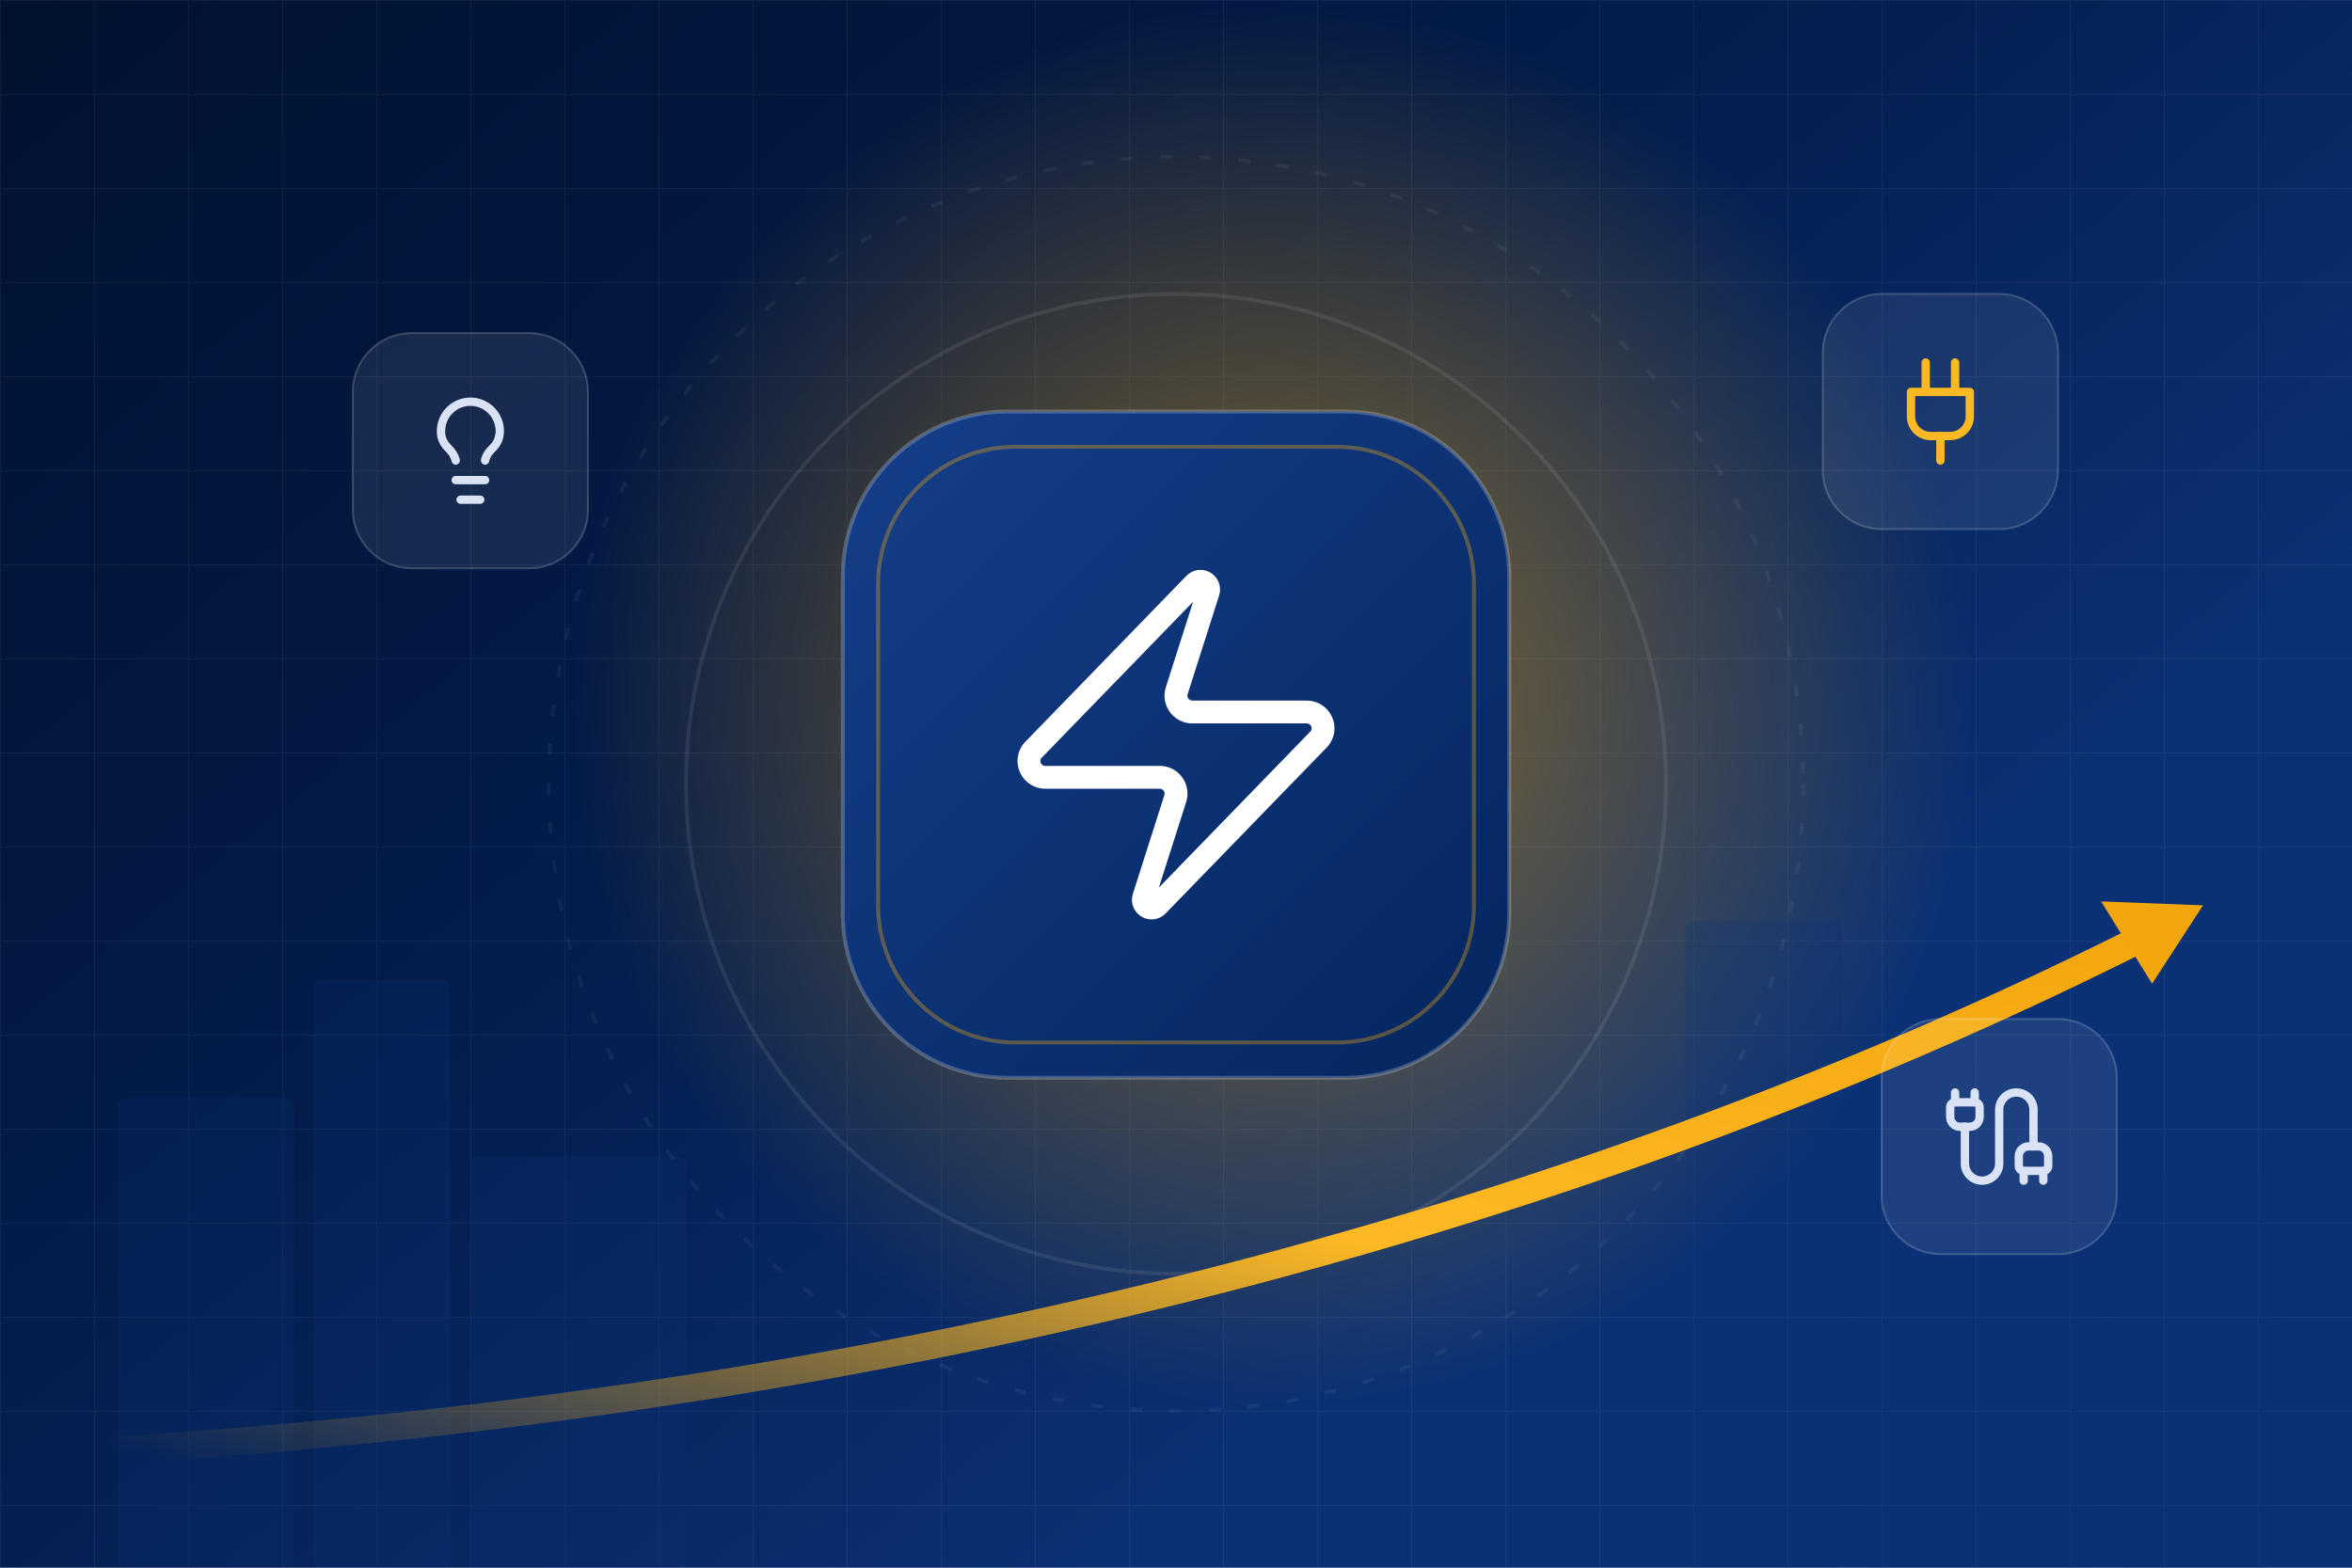
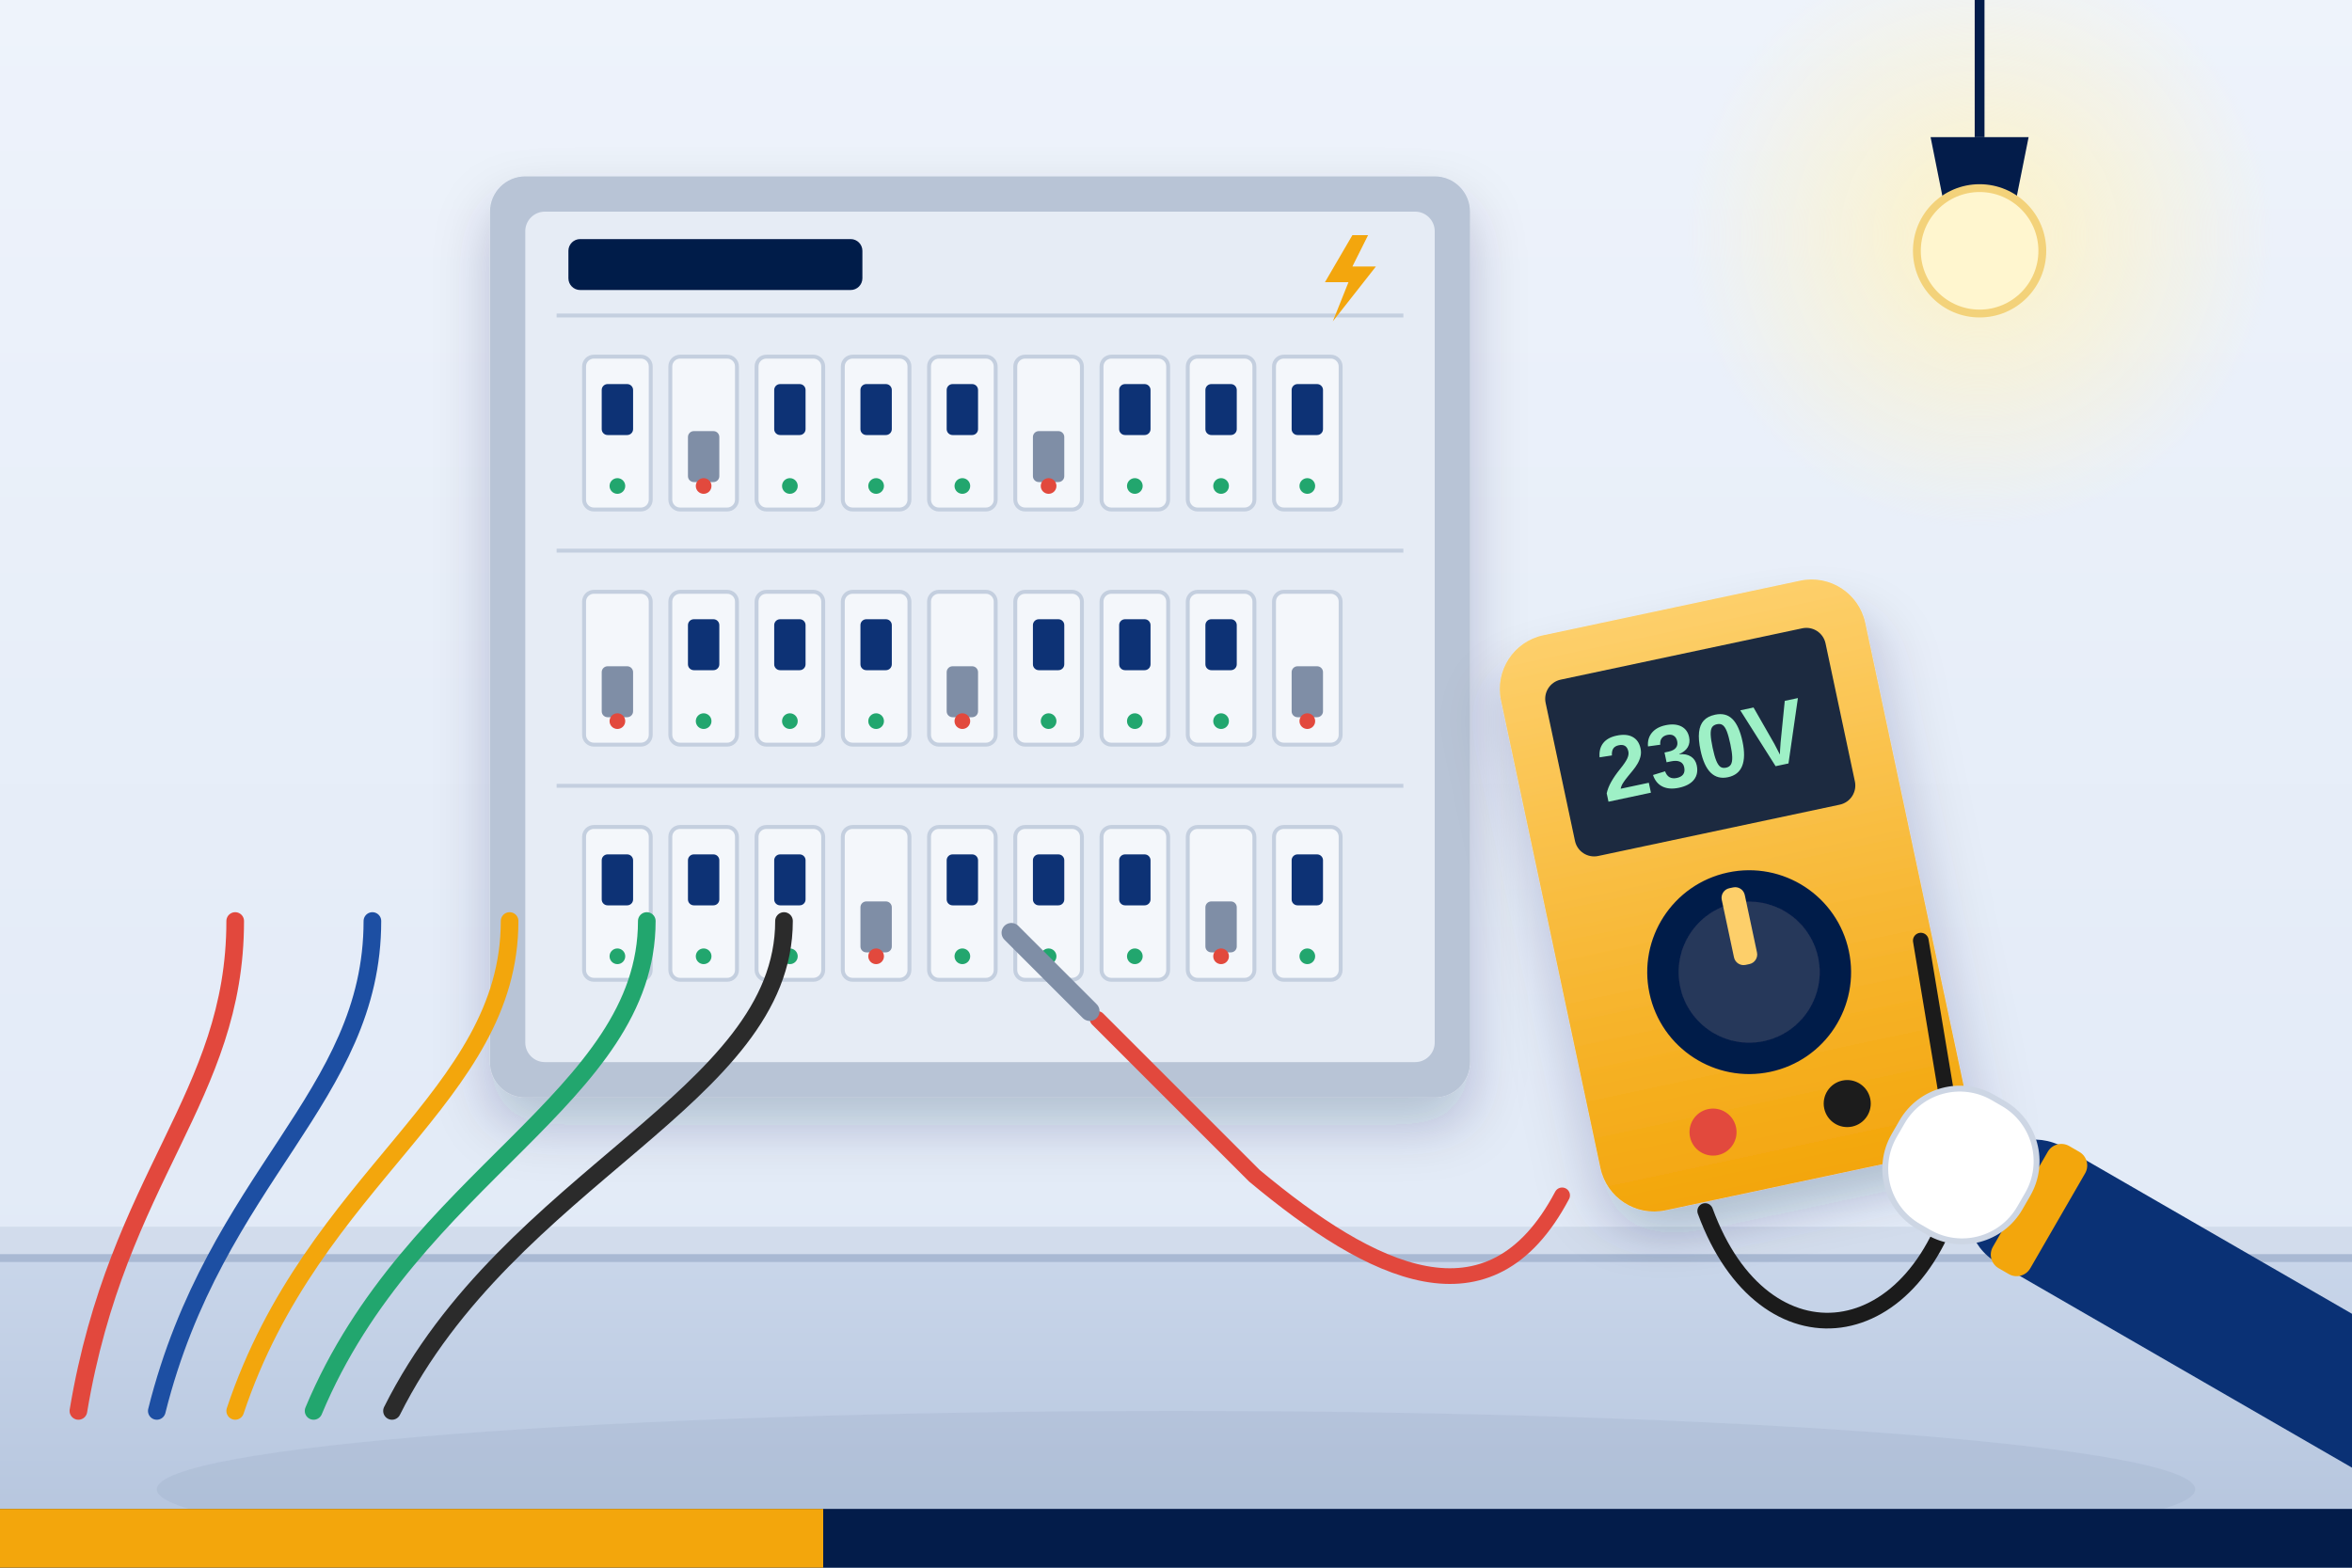
<svg xmlns="http://www.w3.org/2000/svg" viewBox="0 0 1200 800" role="img" aria-label="electrical services illustration">
  <defs>
-     <linearGradient id="bg" gradientTransform="rotate(40)">
-       <stop offset="0" stop-color="#02112f" />
-       <stop offset="0.55" stop-color="#031c4a" />
-       <stop offset="1" stop-color="#0a3175" />
-     </linearGradient>
-     <radialGradient id="glow" cx="0.5" cy="0.5" r="0.5">
-       <stop offset="0" stop-color="#f3a60c" stop-opacity="0.55" />
-       <stop offset="1" stop-color="#f3a60c" stop-opacity="0" />
+     <linearGradient id="wall" x1="0" y1="0" x2="0" y2="1">
+       <stop offset="0" stop-color="#eef3fb" />
+       <stop offset="1" stop-color="#dfe8f6" />
+     </linearGradient>
+     <linearGradient id="floor" x1="0" y1="0" x2="0" y2="1">
+       <stop offset="0" stop-color="#c9d6ea" />
+       <stop offset="1" stop-color="#b3c3dc" />
+     </linearGradient>
+     <linearGradient id="night" x1="0" y1="0" x2="0" y2="1">
+       <stop offset="0" stop-color="#0b1b3d" />
+       <stop offset="1" stop-color="#162c58" />
+     </linearGradient>
+     <linearGradient id="sky" x1="0" y1="0" x2="0" y2="1">
+       <stop offset="0" stop-color="#7cc0f5" />
+       <stop offset="0.7" stop-color="#cfe7fb" />
+       <stop offset="1" stop-color="#f6e7c8" />
+     </linearGradient>
+     <linearGradient id="glass" x1="0" y1="0" x2="1" y2="1">
+       <stop offset="0" stop-color="#8fc3ef" />
+       <stop offset="0.5" stop-color="#3f79c4" />
+       <stop offset="1" stop-color="#1d4fa3" />
+     </linearGradient>
+     <linearGradient id="metal" x1="0" y1="0" x2="1" y2="0">
+       <stop offset="0" stop-color="#d6deea" />
+       <stop offset="0.5" stop-color="#f4f7fb" />
+       <stop offset="1" stop-color="#b8c4d6" />
+     </linearGradient>
+     <linearGradient id="goldGrad" x1="0" y1="0" x2="0" y2="1">
+       <stop offset="0" stop-color="#fdcf6a" />
+       <stop offset="1" stop-color="#f3a60c" />
+     </linearGradient>
+     <radialGradient id="lamp" cx="0.5" cy="0.5" r="0.5">
+       <stop offset="0" stop-color="#fff3c4" stop-opacity="0.95" />
+       <stop offset="1" stop-color="#fff3c4" stop-opacity="0" />
    </radialGradient>
-     <linearGradient id="tile" x1="0" y1="0" x2="1" y2="1">
-       <stop offset="0" stop-color="#153f8a" />
-       <stop offset="1" stop-color="#04265f" />
-     </linearGradient>
-     <linearGradient id="swoosh" x1="0" y1="1" x2="1" y2="0">
-       <stop offset="0" stop-color="#f3a60c" stop-opacity="0" />
-       <stop offset="0.5" stop-color="#fdb924" />
-       <stop offset="1" stop-color="#f3a60c" />
-     </linearGradient>
-     <pattern id="grid" width="48" height="48" patternUnits="userSpaceOnUse">
-       <path d="M48 0H0V48" fill="none" stroke="#ffffff" stroke-opacity="0.05" />
-     </pattern>
+     <filter id="shadow" x="-20%" y="-20%" width="140%" height="160%">
+       <feDropShadow dx="0" dy="14" stdDeviation="14" flood-color="#031c4a" flood-opacity="0.22" />
+     </filter>
  </defs>
-   <rect width="1200" height="800" fill="url(#bg)" />
-   <rect width="1200" height="800" fill="url(#grid)" />
-   <circle cx="649" cy="360" r="360" fill="url(#glow)" />
-   <g opacity="0.22" fill="#0a3175">
-     <rect x="60" y="560" width="90" height="240" rx="4" />
-     <rect x="160" y="500" width="70" height="300" rx="4" />
-     <rect x="240" y="590" width="110" height="210" rx="4" />
-     <rect x="860" y="470" width="80" height="330" rx="4" />
-     <rect x="950" y="540" width="120" height="260" rx="4" />
-     <rect x="1080" y="600" width="80" height="200" rx="4" />
+   <rect width="1200" height="800" fill="url(#wall)" />
+   <rect y="640" width="1200" height="160" fill="url(#floor)" />
+   <rect y="626" width="1200" height="14" fill="#d2dcec" />
+   <rect y="640" width="1200" height="4" fill="#a9b9d3" />
+   <ellipse cx="600" cy="760" rx="520" ry="40" fill="#031c4a" opacity="0.05" />
+   <circle cx="1010" cy="120" r="150" fill="url(#lamp)" />
+   <line x1="1010" y1="0" x2="1010" y2="70" stroke="#031c4a" stroke-width="5" />
+   <path d="M985 70 h50 l-6 30 h-38z" fill="#031c4a" />
+   <circle cx="1010" cy="128" r="32" fill="#fff6cf" stroke="#f3d27a" stroke-width="4" />
+   <g transform="translate(250 90)" filter="url(#shadow)">
+     <rect width="500" height="470" rx="18" fill="#b8c4d6" />
+     <rect x="18" y="18" width="464" height="434" rx="10" fill="#e6ecf5" />
+     <rect x="34" y="70" width="432" height="2" fill="#c4cfdf" />
+     <rect x="34" y="190" width="432" height="2" fill="#c4cfdf" />
+     <rect x="34" y="310" width="432" height="2" fill="#c4cfdf" />
+     <rect x="40" y="32" width="150" height="26" rx="6" fill="#031c4a" />
+     <path d="M440 30 l-14 24 h12 l-8 20 l22 -28 h-12 l8 -16z" fill="#f3a60c" />
+     <g transform="translate(48 92)">
+       <rect width="34" height="78" rx="5" fill="#f4f7fb" stroke="#c4cfdf" stroke-width="2" />
+       <rect x="9" y="14" width="16" height="26" rx="3" fill="#0a3175" />
+       <circle cx="17" cy="66" r="4" fill="#22a66e" />
+     </g>
+     <g transform="translate(92 92)">
+       <rect width="34" height="78" rx="5" fill="#f4f7fb" stroke="#c4cfdf" stroke-width="2" />
+       <rect x="9" y="38" width="16" height="26" rx="3" fill="#7f8ea6" />
+       <circle cx="17" cy="66" r="4" fill="#e2483d" />
+     </g>
+     <g transform="translate(136 92)">
+       <rect width="34" height="78" rx="5" fill="#f4f7fb" stroke="#c4cfdf" stroke-width="2" />
+       <rect x="9" y="14" width="16" height="26" rx="3" fill="#0a3175" />
+       <circle cx="17" cy="66" r="4" fill="#22a66e" />
+     </g>
+     <g transform="translate(180 92)">
+       <rect width="34" height="78" rx="5" fill="#f4f7fb" stroke="#c4cfdf" stroke-width="2" />
+       <rect x="9" y="14" width="16" height="26" rx="3" fill="#0a3175" />
+       <circle cx="17" cy="66" r="4" fill="#22a66e" />
+     </g>
+     <g transform="translate(224 92)">
+       <rect width="34" height="78" rx="5" fill="#f4f7fb" stroke="#c4cfdf" stroke-width="2" />
+       <rect x="9" y="14" width="16" height="26" rx="3" fill="#0a3175" />
+       <circle cx="17" cy="66" r="4" fill="#22a66e" />
+     </g>
+     <g transform="translate(268 92)">
+       <rect width="34" height="78" rx="5" fill="#f4f7fb" stroke="#c4cfdf" stroke-width="2" />
+       <rect x="9" y="38" width="16" height="26" rx="3" fill="#7f8ea6" />
+       <circle cx="17" cy="66" r="4" fill="#e2483d" />
+     </g>
+     <g transform="translate(312 92)">
+       <rect width="34" height="78" rx="5" fill="#f4f7fb" stroke="#c4cfdf" stroke-width="2" />
+       <rect x="9" y="14" width="16" height="26" rx="3" fill="#0a3175" />
+       <circle cx="17" cy="66" r="4" fill="#22a66e" />
+     </g>
+     <g transform="translate(356 92)">
+       <rect width="34" height="78" rx="5" fill="#f4f7fb" stroke="#c4cfdf" stroke-width="2" />
+       <rect x="9" y="14" width="16" height="26" rx="3" fill="#0a3175" />
+       <circle cx="17" cy="66" r="4" fill="#22a66e" />
+     </g>
+     <g transform="translate(400 92)">
+       <rect width="34" height="78" rx="5" fill="#f4f7fb" stroke="#c4cfdf" stroke-width="2" />
+       <rect x="9" y="14" width="16" height="26" rx="3" fill="#0a3175" />
+       <circle cx="17" cy="66" r="4" fill="#22a66e" />
+     </g>
+     <g transform="translate(48 212)">
+       <rect width="34" height="78" rx="5" fill="#f4f7fb" stroke="#c4cfdf" stroke-width="2" />
+       <rect x="9" y="38" width="16" height="26" rx="3" fill="#7f8ea6" />
+       <circle cx="17" cy="66" r="4" fill="#e2483d" />
+     </g>
+     <g transform="translate(92 212)">
+       <rect width="34" height="78" rx="5" fill="#f4f7fb" stroke="#c4cfdf" stroke-width="2" />
+       <rect x="9" y="14" width="16" height="26" rx="3" fill="#0a3175" />
+       <circle cx="17" cy="66" r="4" fill="#22a66e" />
+     </g>
+     <g transform="translate(136 212)">
+       <rect width="34" height="78" rx="5" fill="#f4f7fb" stroke="#c4cfdf" stroke-width="2" />
+       <rect x="9" y="14" width="16" height="26" rx="3" fill="#0a3175" />
+       <circle cx="17" cy="66" r="4" fill="#22a66e" />
+     </g>
+     <g transform="translate(180 212)">
+       <rect width="34" height="78" rx="5" fill="#f4f7fb" stroke="#c4cfdf" stroke-width="2" />
+       <rect x="9" y="14" width="16" height="26" rx="3" fill="#0a3175" />
+       <circle cx="17" cy="66" r="4" fill="#22a66e" />
+     </g>
+     <g transform="translate(224 212)">
+       <rect width="34" height="78" rx="5" fill="#f4f7fb" stroke="#c4cfdf" stroke-width="2" />
+       <rect x="9" y="38" width="16" height="26" rx="3" fill="#7f8ea6" />
+       <circle cx="17" cy="66" r="4" fill="#e2483d" />
+     </g>
+     <g transform="translate(268 212)">
+       <rect width="34" height="78" rx="5" fill="#f4f7fb" stroke="#c4cfdf" stroke-width="2" />
+       <rect x="9" y="14" width="16" height="26" rx="3" fill="#0a3175" />
+       <circle cx="17" cy="66" r="4" fill="#22a66e" />
+     </g>
+     <g transform="translate(312 212)">
+       <rect width="34" height="78" rx="5" fill="#f4f7fb" stroke="#c4cfdf" stroke-width="2" />
+       <rect x="9" y="14" width="16" height="26" rx="3" fill="#0a3175" />
+       <circle cx="17" cy="66" r="4" fill="#22a66e" />
+     </g>
+     <g transform="translate(356 212)">
+       <rect width="34" height="78" rx="5" fill="#f4f7fb" stroke="#c4cfdf" stroke-width="2" />
+       <rect x="9" y="14" width="16" height="26" rx="3" fill="#0a3175" />
+       <circle cx="17" cy="66" r="4" fill="#22a66e" />
+     </g>
+     <g transform="translate(400 212)">
+       <rect width="34" height="78" rx="5" fill="#f4f7fb" stroke="#c4cfdf" stroke-width="2" />
+       <rect x="9" y="38" width="16" height="26" rx="3" fill="#7f8ea6" />
+       <circle cx="17" cy="66" r="4" fill="#e2483d" />
+     </g>
+     <g transform="translate(48 332)">
+       <rect width="34" height="78" rx="5" fill="#f4f7fb" stroke="#c4cfdf" stroke-width="2" />
+       <rect x="9" y="14" width="16" height="26" rx="3" fill="#0a3175" />
+       <circle cx="17" cy="66" r="4" fill="#22a66e" />
+     </g>
+     <g transform="translate(92 332)">
+       <rect width="34" height="78" rx="5" fill="#f4f7fb" stroke="#c4cfdf" stroke-width="2" />
+       <rect x="9" y="14" width="16" height="26" rx="3" fill="#0a3175" />
+       <circle cx="17" cy="66" r="4" fill="#22a66e" />
+     </g>
+     <g transform="translate(136 332)">
+       <rect width="34" height="78" rx="5" fill="#f4f7fb" stroke="#c4cfdf" stroke-width="2" />
+       <rect x="9" y="14" width="16" height="26" rx="3" fill="#0a3175" />
+       <circle cx="17" cy="66" r="4" fill="#22a66e" />
+     </g>
+     <g transform="translate(180 332)">
+       <rect width="34" height="78" rx="5" fill="#f4f7fb" stroke="#c4cfdf" stroke-width="2" />
+       <rect x="9" y="38" width="16" height="26" rx="3" fill="#7f8ea6" />
+       <circle cx="17" cy="66" r="4" fill="#e2483d" />
+     </g>
+     <g transform="translate(224 332)">
+       <rect width="34" height="78" rx="5" fill="#f4f7fb" stroke="#c4cfdf" stroke-width="2" />
+       <rect x="9" y="14" width="16" height="26" rx="3" fill="#0a3175" />
+       <circle cx="17" cy="66" r="4" fill="#22a66e" />
+     </g>
+     <g transform="translate(268 332)">
+       <rect width="34" height="78" rx="5" fill="#f4f7fb" stroke="#c4cfdf" stroke-width="2" />
+       <rect x="9" y="14" width="16" height="26" rx="3" fill="#0a3175" />
+       <circle cx="17" cy="66" r="4" fill="#22a66e" />
+     </g>
+     <g transform="translate(312 332)">
+       <rect width="34" height="78" rx="5" fill="#f4f7fb" stroke="#c4cfdf" stroke-width="2" />
+       <rect x="9" y="14" width="16" height="26" rx="3" fill="#0a3175" />
+       <circle cx="17" cy="66" r="4" fill="#22a66e" />
+     </g>
+     <g transform="translate(356 332)">
+       <rect width="34" height="78" rx="5" fill="#f4f7fb" stroke="#c4cfdf" stroke-width="2" />
+       <rect x="9" y="38" width="16" height="26" rx="3" fill="#7f8ea6" />
+       <circle cx="17" cy="66" r="4" fill="#e2483d" />
+     </g>
+     <g transform="translate(400 332)">
+       <rect width="34" height="78" rx="5" fill="#f4f7fb" stroke="#c4cfdf" stroke-width="2" />
+       <rect x="9" y="14" width="16" height="26" rx="3" fill="#0a3175" />
+       <circle cx="17" cy="66" r="4" fill="#22a66e" />
+     </g>
  </g>
-   <circle cx="600" cy="400" r="250" fill="none" stroke="#ffffff" stroke-opacity="0.08" stroke-width="2" />
-   <circle cx="600" cy="400" r="320" fill="none" stroke="#ffffff" stroke-opacity="0.05" stroke-width="2" stroke-dasharray="6 14" />
-   <path d="M60 740 C 380 720, 760 650, 1110 470" fill="none" stroke="url(#swoosh)" stroke-width="14" stroke-linecap="round" />
-   <path d="M1124 462 l-52 -2 l26 42 z" fill="#f3a60c" />
-   <g transform="translate(430 210)">
-     <rect width="340" height="340" rx="84" fill="url(#tile)" stroke="#ffffff" stroke-opacity="0.22" stroke-width="2" />
-     <rect x="18" y="18" width="304" height="304" rx="70" fill="none" stroke="#f3a60c" stroke-opacity="0.35" stroke-width="2" />
-     <g transform="translate(70 70)">
-       <g transform="scale(8.333333)" fill="none" stroke="#ffffff" stroke-width="1.4" stroke-linecap="round" stroke-linejoin="round">
-         <path d="M4 14a1 1 0 0 1-.78-1.63l9.9-10.2a.5.5 0 0 1 .86.46l-1.92 6.02A1 1 0 0 0 13 10h7a1 1 0 0 1 .78 1.63l-9.9 10.2a.5.5 0 0 1-.86-.46l1.92-6.02A1 1 0 0 0 11 14z" />
-       </g>
-     </g>
+   <path d="M120 470 C 120 560, 60 600, 40 720" fill="none" stroke="#e2483d" stroke-width="9" stroke-linecap="round" />
+   <path d="M190 470 C 190 560, 110 600, 80 720" fill="none" stroke="#1d4fa3" stroke-width="9" stroke-linecap="round" />
+   <path d="M260 470 C 260 560, 160 600, 120 720" fill="none" stroke="#f3a60c" stroke-width="9" stroke-linecap="round" />
+   <path d="M330 470 C 330 560, 210 600, 160 720" fill="none" stroke="#22a66e" stroke-width="9" stroke-linecap="round" />
+   <path d="M400 470 C 400 560, 260 600, 200 720" fill="none" stroke="#2b2b2b" stroke-width="9" stroke-linecap="round" />
+   <g transform="translate(760 330) rotate(-12)" filter="url(#shadow)">
+     <rect width="190" height="300" rx="28" fill="url(#goldGrad)" />
+     <rect x="22" y="24" width="146" height="92" rx="10" fill="#1a2a3f" />
+     <text x="95" y="90" font-family="Arial, sans-serif" font-size="46" font-weight="700" fill="#9ef0c6" text-anchor="middle">230V</text>
+     <circle cx="95" cy="190" r="52" fill="#031c4a" />
+     <circle cx="95" cy="190" r="36" fill="#25375a" />
+     <rect x="89" y="146" width="12" height="40" rx="5" fill="#fdcf6a" />
+     <circle cx="60" cy="266" r="12" fill="#e2483d" />
+     <circle cx="130" cy="266" r="12" fill="#1b1b1b" />
  </g>
-   <g transform="translate(180 170)">
-     <rect width="120" height="120" rx="30" fill="#ffffff" fill-opacity="0.08" stroke="#ffffff" stroke-opacity="0.18" />
-     <g transform="translate(30 30)">
-       <g transform="scale(2.5)" fill="none" stroke="#d9e3f5" stroke-width="1.7" stroke-linecap="round" stroke-linejoin="round">
-         <path d="M15 14c.2-1 .7-1.7 1.5-2.5 1-.9 1.5-2.2 1.5-3.5A6 6 0 0 0 6 8c0 1 .2 2.2 1.5 3.5.7.7 1.3 1.5 1.5 2.5" />
-         <path d="M9 18h6" />
-         <path d="M10 22h4" />
-       </g>
-     </g>
+   <path d="M797 610 C 760 680, 700 650, 640 600 L 560 520" fill="none" stroke="#e2483d" stroke-width="8" stroke-linecap="round" />
+   <path d="M870 618 C 900 700, 980 690, 1000 600 L 980 480" fill="none" stroke="#1b1b1b" stroke-width="8" stroke-linecap="round" />
+   <path d="M556 516 l-40 -40" stroke="#7f8ea6" stroke-width="10" stroke-linecap="round" />
+   <g transform="translate(1010 600) rotate(-150)">
+     <rect x="-300" y="-34" width="300" height="68" rx="30" fill="#0a3175" />
+     <rect x="-46" y="-36" width="22" height="72" rx="8" fill="#f3a60c" />
+     <rect x="-26" y="-38" width="74" height="76" rx="34" fill="#ffffff" stroke="#cdd6e4" stroke-width="3" />
  </g>
-   <g transform="translate(930 150)">
-     <rect width="120" height="120" rx="30" fill="#ffffff" fill-opacity="0.08" stroke="#ffffff" stroke-opacity="0.18" />
-     <g transform="translate(30 30)">
-       <g transform="scale(2.5)" fill="none" stroke="#fdb924" stroke-width="1.7" stroke-linecap="round" stroke-linejoin="round">
-         <path d="M12 22v-5" />
-         <path d="M9 8V2" />
-         <path d="M15 8V2" />
-         <path d="M18 8v5a4 4 0 0 1-4 4h-4a4 4 0 0 1-4-4V8Z" />
-       </g>
-     </g>
-   </g>
-   <g transform="translate(960 520)">
-     <rect width="120" height="120" rx="30" fill="#ffffff" fill-opacity="0.08" stroke="#ffffff" stroke-opacity="0.18" />
-     <g transform="translate(30 30)">
-       <g transform="scale(2.5)" fill="none" stroke="#d9e3f5" stroke-width="1.7" stroke-linecap="round" stroke-linejoin="round">
-         <path d="M17 19a1 1 0 0 1-1-1v-2a2 2 0 0 1 2-2h2a2 2 0 0 1 2 2v2a1 1 0 0 1-1 1z" />
-         <path d="M17 21v-2" />
-         <path d="M19 14V6.5a1 1 0 0 0-7 0v11a1 1 0 0 1-7 0V10" />
-         <path d="M21 21v-2" />
-         <path d="M3 5V3" />
-         <path d="M4 10a2 2 0 0 1-2-2V6a1 1 0 0 1 1-1h4a1 1 0 0 1 1 1v2a2 2 0 0 1-2 2z" />
-         <path d="M7 5V3" />
-       </g>
-     </g>
-   </g>
+   <rect y="770" width="1200" height="30" fill="#031c4a" />
+   <rect y="770" width="420" height="30" fill="#f3a60c" />
</svg>
